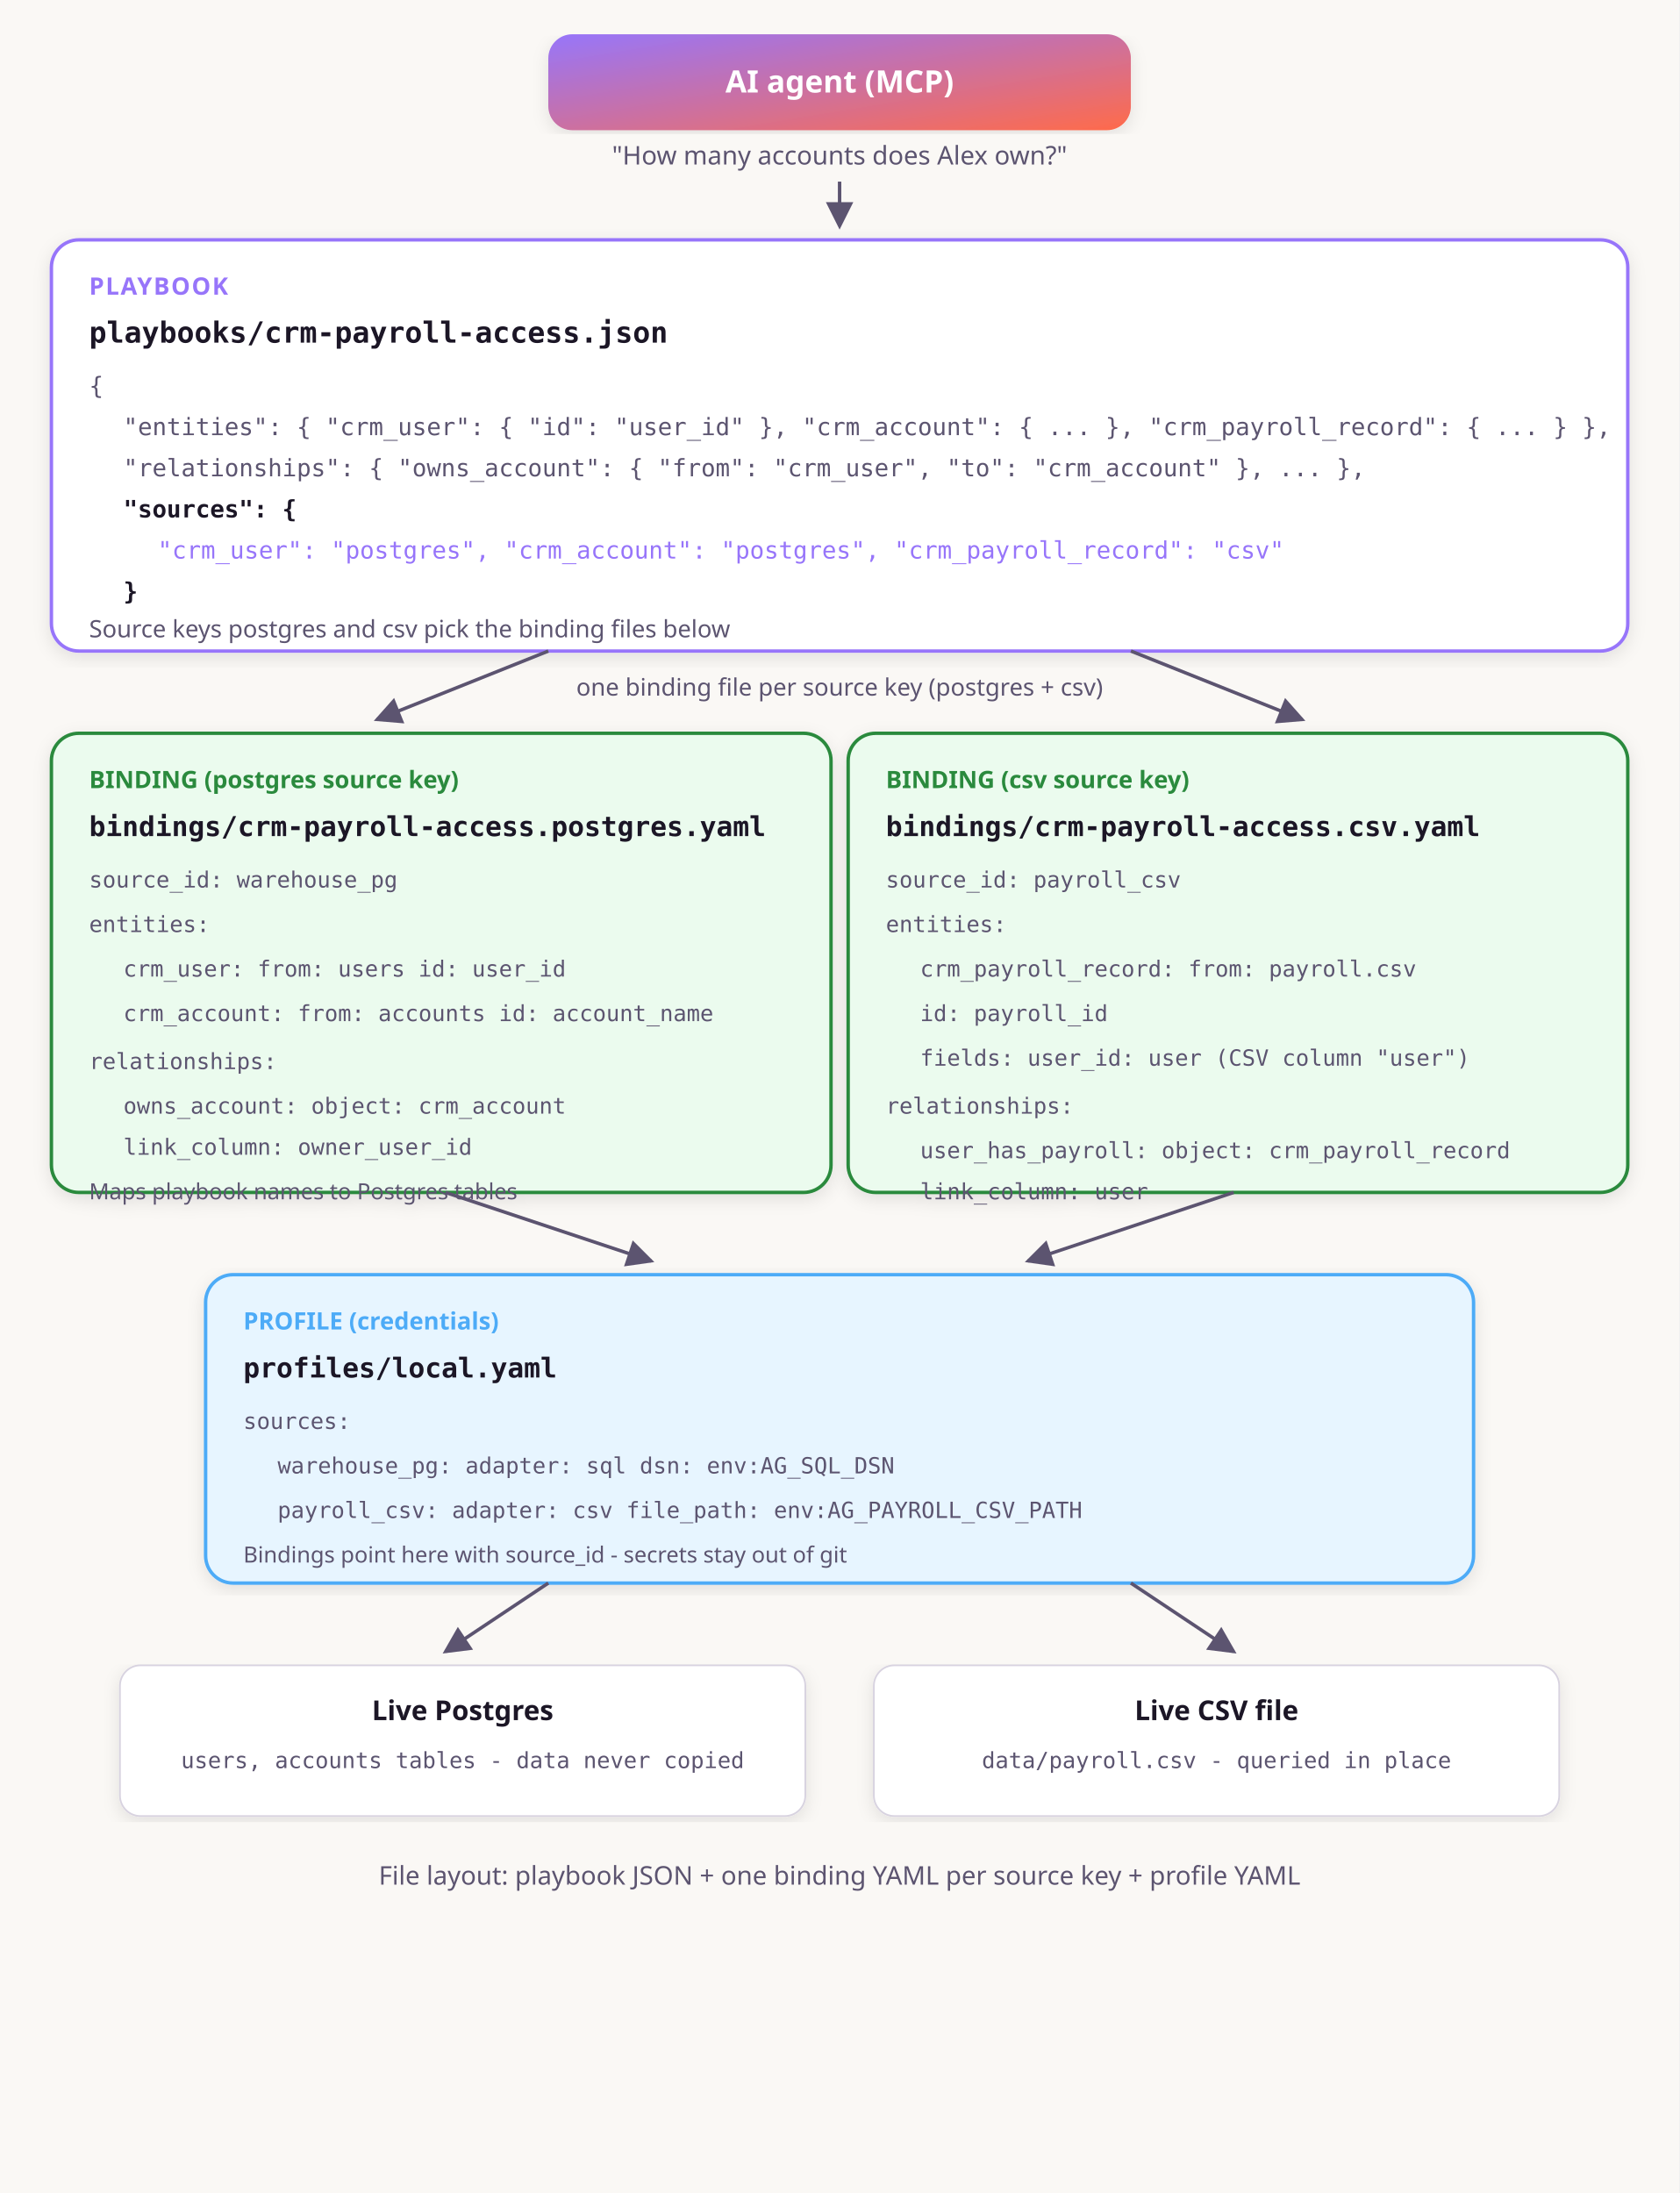
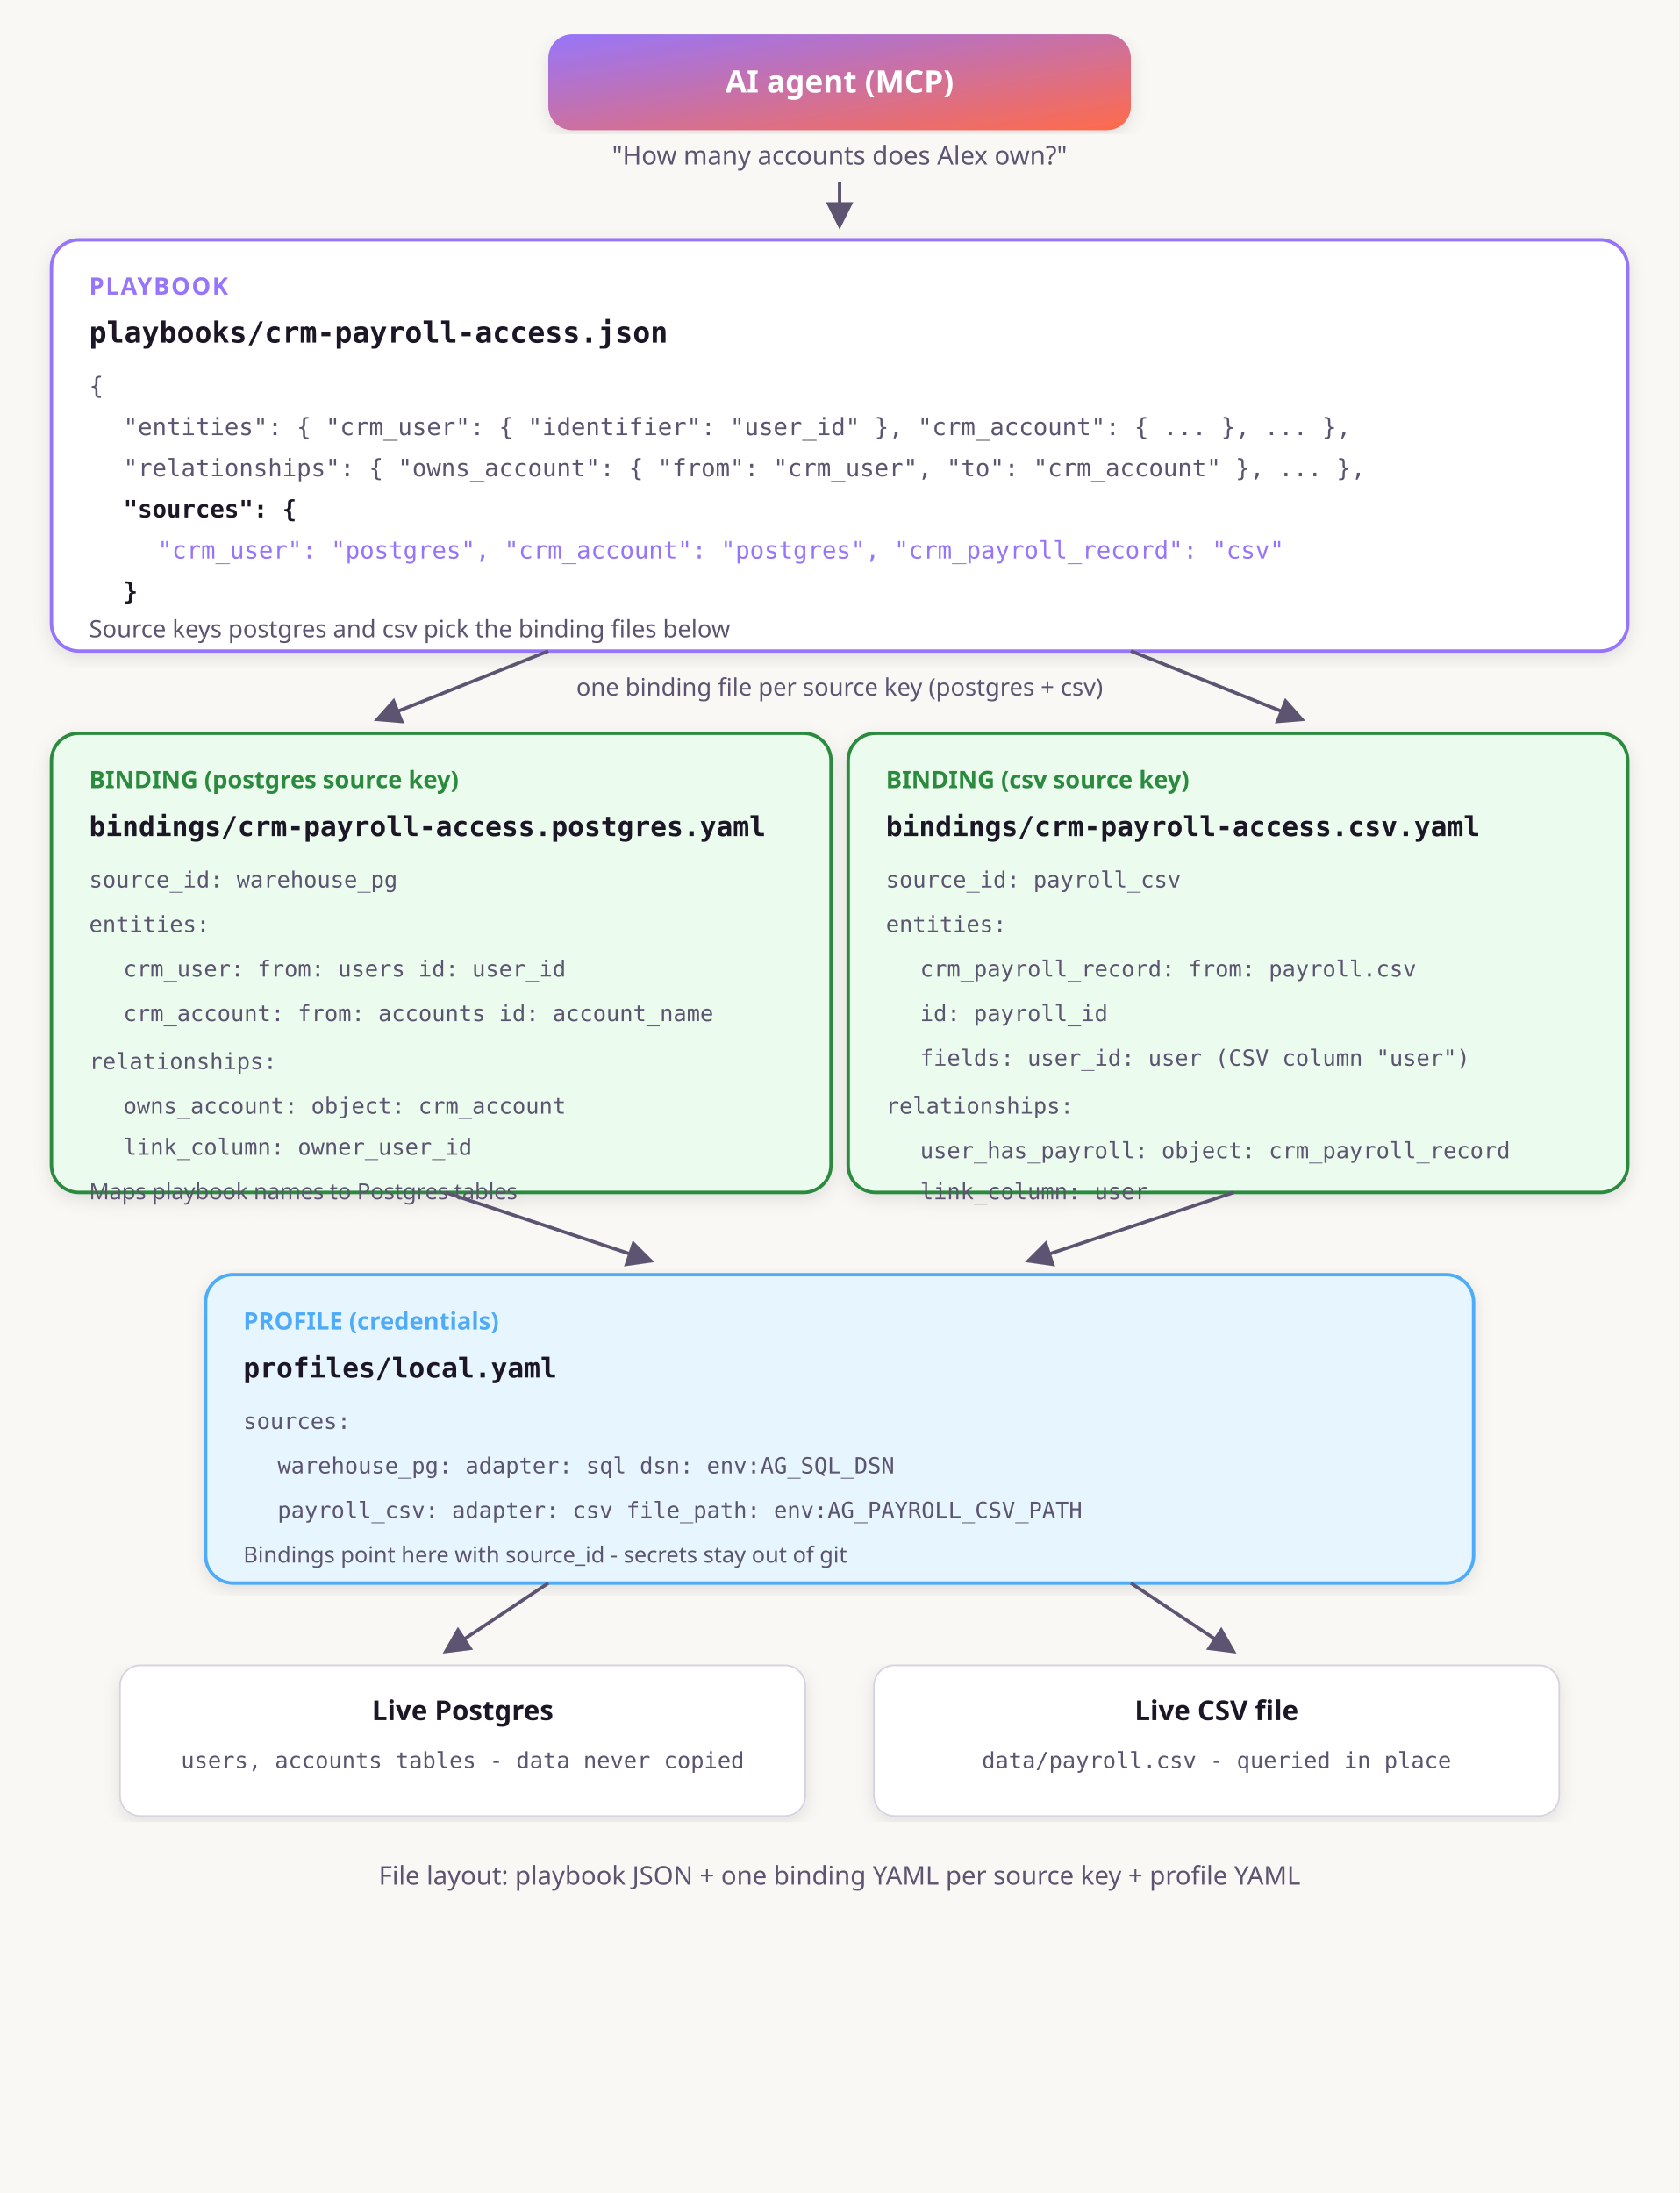
<svg xmlns="http://www.w3.org/2000/svg" viewBox="0 0 980 1280" role="img" aria-labelledby="title desc">
  <defs>
    <linearGradient id="agentGrad" x1="0%" y1="0%" x2="100%" y2="100%">
      <stop offset="0%" stop-color="#9775fa" />
      <stop offset="100%" stop-color="#ff6b4a" />
    </linearGradient>
    <filter id="shadow" x="-4%" y="-4%" width="108%" height="108%">
      <feDropShadow dx="0" dy="3" stdDeviation="5" flood-color="#1a1625" flood-opacity="0.1" />
    </filter>
    <marker id="arrow" markerWidth="8" markerHeight="8" refX="7" refY="4" orient="auto">
      <path d="M0,0 L8,4 L0,8 Z" fill="#5c5470" />
    </marker>
  </defs>
  <rect width="980" height="1280" fill="#faf8f5" />
  <g filter="url(#shadow)">
    <rect x="320" y="20" width="340" height="56" rx="14" fill="url(#agentGrad)" />
    <text x="490" y="54" text-anchor="middle" fill="#ffffff" font-family="system-ui, sans-serif" font-size="18" font-weight="700">AI agent (MCP)</text>
  </g>
  <text x="490" y="96" text-anchor="middle" fill="#5c5470" font-family="system-ui, sans-serif" font-size="15">"How many accounts does Alex own?"</text>
  <line x1="490" y1="106" x2="490" y2="132" stroke="#5c5470" stroke-width="2" marker-end="url(#arrow)" />
  <g filter="url(#shadow)">
    <rect x="30" y="140" width="920" height="240" rx="16" fill="#ffffff" stroke="#9775fa" stroke-width="2" />
    <text x="52" y="172" fill="#9775fa" font-family="system-ui, sans-serif" font-size="14" font-weight="700" letter-spacing="0.06em">PLAYBOOK</text>
    <text x="52" y="200" fill="#1a1625" font-family="monospace" font-size="17" font-weight="700">playbooks/crm-payroll-access.json</text>
    <text x="52" y="230" fill="#5c5470" font-family="monospace" font-size="14">{</text>
-     <text x="72" y="254" fill="#5c5470" font-family="monospace" font-size="14">"entities": { "crm_user": { "id": "user_id" }, "crm_account": { ... }, "crm_payroll_record": { ... } },</text>
+     <text x="72" y="254" fill="#5c5470" font-family="monospace" font-size="14">"entities": { "crm_user": { "identifier": "user_id" }, "crm_account": { ... }, ... },</text>
    <text x="72" y="278" fill="#5c5470" font-family="monospace" font-size="14">"relationships": { "owns_account": { "from": "crm_user", "to": "crm_account" }, ... },</text>
    <text x="72" y="302" fill="#1a1625" font-family="monospace" font-size="14" font-weight="600">"sources": {</text>
    <text x="92" y="326" fill="#9775fa" font-family="monospace" font-size="14">"crm_user": "postgres",  "crm_account": "postgres",  "crm_payroll_record": "csv"</text>
    <text x="72" y="350" fill="#1a1625" font-family="monospace" font-size="14" font-weight="600">}</text>
    <text x="52" y="372" fill="#5c5470" font-family="system-ui, sans-serif" font-size="14">Source keys postgres and csv pick the binding files below</text>
  </g>
  <line x1="320" y1="380" x2="220" y2="420" stroke="#5c5470" stroke-width="2" marker-end="url(#arrow)" />
  <line x1="660" y1="380" x2="760" y2="420" stroke="#5c5470" stroke-width="2" marker-end="url(#arrow)" />
  <text x="490" y="406" text-anchor="middle" fill="#5c5470" font-family="system-ui, sans-serif" font-size="14">one binding file per source key (postgres + csv)</text>
  <g filter="url(#shadow)">
    <rect x="30" y="428" width="455" height="268" rx="16" fill="#ebfbee" stroke="#2b8a3e" stroke-width="2" />
    <text x="52" y="460" fill="#2b8a3e" font-family="system-ui, sans-serif" font-size="14" font-weight="700">BINDING (postgres source key)</text>
    <text x="52" y="488" fill="#1a1625" font-family="monospace" font-size="16" font-weight="700">bindings/crm-payroll-access.postgres.yaml</text>
    <text x="52" y="518" fill="#5c5470" font-family="monospace" font-size="13">source_id: warehouse_pg</text>
    <text x="52" y="544" fill="#5c5470" font-family="monospace" font-size="13">entities:</text>
    <text x="72" y="570" fill="#5c5470" font-family="monospace" font-size="13">crm_user:    from: users     id: user_id</text>
    <text x="72" y="596" fill="#5c5470" font-family="monospace" font-size="13">crm_account: from: accounts  id: account_name</text>
    <text x="52" y="624" fill="#5c5470" font-family="monospace" font-size="13">relationships:</text>
    <text x="72" y="650" fill="#5c5470" font-family="monospace" font-size="13">owns_account: object: crm_account</text>
    <text x="72" y="674" fill="#5c5470" font-family="monospace" font-size="13">link_column: owner_user_id</text>
    <text x="52" y="700" fill="#5c5470" font-family="system-ui, sans-serif" font-size="13">Maps playbook names to Postgres tables</text>
  </g>
  <g filter="url(#shadow)">
    <rect x="495" y="428" width="455" height="268" rx="16" fill="#ebfbee" stroke="#2b8a3e" stroke-width="2" />
    <text x="517" y="460" fill="#2b8a3e" font-family="system-ui, sans-serif" font-size="14" font-weight="700">BINDING (csv source key)</text>
    <text x="517" y="488" fill="#1a1625" font-family="monospace" font-size="16" font-weight="700">bindings/crm-payroll-access.csv.yaml</text>
    <text x="517" y="518" fill="#5c5470" font-family="monospace" font-size="13">source_id: payroll_csv</text>
    <text x="517" y="544" fill="#5c5470" font-family="monospace" font-size="13">entities:</text>
    <text x="537" y="570" fill="#5c5470" font-family="monospace" font-size="13">crm_payroll_record: from: payroll.csv</text>
    <text x="537" y="596" fill="#5c5470" font-family="monospace" font-size="13">id: payroll_id</text>
    <text x="537" y="622" fill="#5c5470" font-family="monospace" font-size="13">fields: user_id: user  (CSV column "user")</text>
    <text x="517" y="650" fill="#5c5470" font-family="monospace" font-size="13">relationships:</text>
    <text x="537" y="676" fill="#5c5470" font-family="monospace" font-size="13">user_has_payroll: object: crm_payroll_record</text>
    <text x="537" y="700" fill="#5c5470" font-family="monospace" font-size="13">link_column: user</text>
  </g>
  <line x1="260" y1="696" x2="380" y2="736" stroke="#5c5470" stroke-width="2" marker-end="url(#arrow)" />
  <line x1="720" y1="696" x2="600" y2="736" stroke="#5c5470" stroke-width="2" marker-end="url(#arrow)" />
  <g filter="url(#shadow)">
    <rect x="120" y="744" width="740" height="180" rx="16" fill="#e7f5ff" stroke="#4dabf7" stroke-width="2" />
    <text x="142" y="776" fill="#4dabf7" font-family="system-ui, sans-serif" font-size="14" font-weight="700">PROFILE (credentials)</text>
    <text x="142" y="804" fill="#1a1625" font-family="monospace" font-size="16" font-weight="700">profiles/local.yaml</text>
    <text x="142" y="834" fill="#5c5470" font-family="monospace" font-size="13">sources:</text>
    <text x="162" y="860" fill="#5c5470" font-family="monospace" font-size="13">warehouse_pg:  adapter: sql   dsn: env:AG_SQL_DSN</text>
    <text x="162" y="886" fill="#5c5470" font-family="monospace" font-size="13">payroll_csv:   adapter: csv   file_path: env:AG_PAYROLL_CSV_PATH</text>
    <text x="142" y="912" fill="#5c5470" font-family="system-ui, sans-serif" font-size="13">Bindings point here with source_id - secrets stay out of git</text>
  </g>
  <line x1="320" y1="924" x2="260" y2="964" stroke="#5c5470" stroke-width="2" marker-end="url(#arrow)" />
  <line x1="660" y1="924" x2="720" y2="964" stroke="#5c5470" stroke-width="2" marker-end="url(#arrow)" />
  <g filter="url(#shadow)">
    <rect x="70" y="972" width="400" height="88" rx="12" fill="#ffffff" stroke="#d8d3e0" stroke-width="1" />
    <text x="270" y="1004" text-anchor="middle" fill="#1a1625" font-family="system-ui, sans-serif" font-size="16" font-weight="700">Live Postgres</text>
    <text x="270" y="1032" text-anchor="middle" fill="#5c5470" font-family="monospace" font-size="13">users, accounts tables - data never copied</text>
  </g>
  <g filter="url(#shadow)">
    <rect x="510" y="972" width="400" height="88" rx="12" fill="#ffffff" stroke="#d8d3e0" stroke-width="1" />
    <text x="710" y="1004" text-anchor="middle" fill="#1a1625" font-family="system-ui, sans-serif" font-size="16" font-weight="700">Live CSV file</text>
    <text x="710" y="1032" text-anchor="middle" fill="#5c5470" font-family="monospace" font-size="13">data/payroll.csv - queried in place</text>
  </g>
  <text x="490" y="1100" text-anchor="middle" fill="#5c5470" font-family="system-ui, sans-serif" font-size="15">
    File layout: playbook JSON + one binding YAML per source key + profile YAML
  </text>
</svg>
